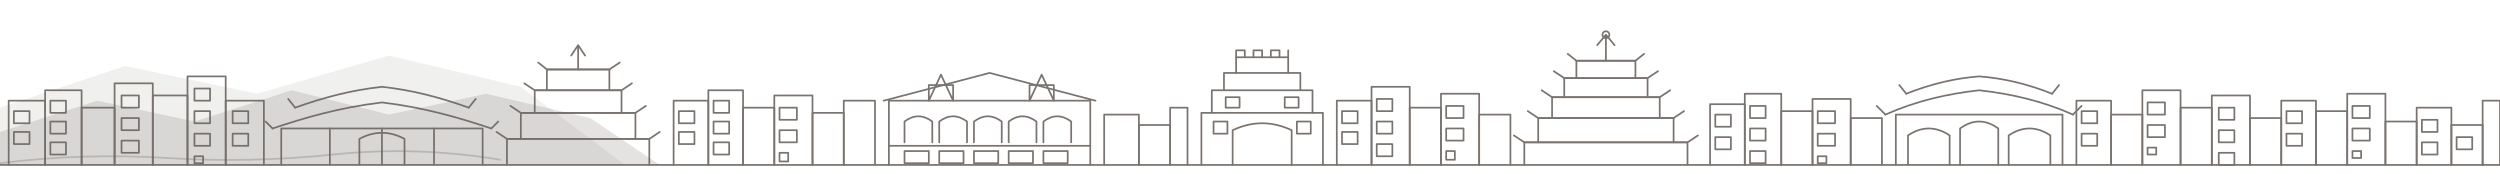
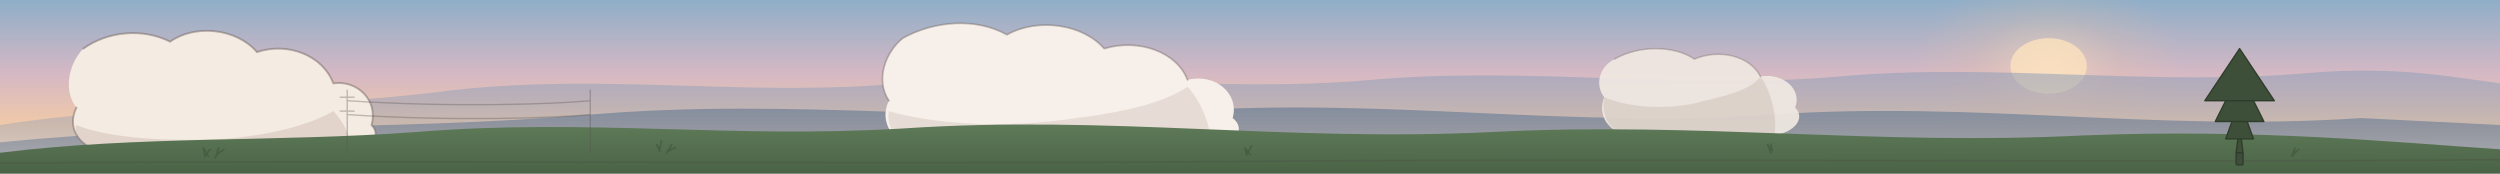
<svg xmlns="http://www.w3.org/2000/svg" viewBox="0 0 1440 100" aria-hidden="true" focusable="false">
-   <path fill="#6B6460" opacity="0.10" d="M0,95 L0,62 L72,38 L148,54 L224,32 L300,50 L360,95 Z" />
-   <path fill="#6B6460" opacity="0.18" d="M0,95 L0,76 L56,58 L112,70 L168,52 L224,66 L280,54 L340,68 L380,95 Z" />
-   <path fill="none" stroke="#6B6460" stroke-width="1" stroke-linecap="round" opacity="0.30" d="M0,94 Q48,88 96,91 T192,89 T288,92" />
-   <g fill="none" stroke="#6B6460" stroke-width="1" stroke-linecap="round" stroke-linejoin="round" opacity="0.9">
-     <line x1="0" y1="95" x2="1440" y2="95" />
-     <path d="M5,95V58H26V95" />
-     <path d="M26,95V52H47V95" />
-     <path d="M47,95V62H66V95" />
-     <path d="M66,95V48H88V95" />
-     <path d="M88,95V55H108V95" />
-     <path d="M108,95V44H130V95" />
-     <path d="M130,95V58H152V95" />
-     <rect x="8" y="64" width="9" height="7" />
-     <rect x="8" y="76" width="9" height="7" />
-     <rect x="29" y="58" width="9" height="7" />
-     <rect x="29" y="70" width="9" height="7" />
-     <rect x="29" y="82" width="9" height="7" />
-     <rect x="70" y="55" width="10" height="7" />
-     <rect x="70" y="68" width="10" height="7" />
-     <rect x="70" y="81" width="10" height="7" />
-     <rect x="112" y="51" width="9" height="7" />
-     <rect x="112" y="64" width="9" height="7" />
-     <rect x="112" y="77" width="9" height="7" />
-     <rect x="112" y="90" width="5" height="4" />
-     <rect x="134" y="64" width="9" height="7" />
-     <rect x="134" y="77" width="9" height="7" />
-     <path d="M162,95V74H278V95" />
-     <path d="M157,74C175,68 195,62 220,59C245,62 265,68 283,74" />
-     <path d="M170,62C187,56 202,52 220,50C238,52 253,56 270,62" />
-     <path d="M157,74L153,70" />
-     <path d="M283,74L287,70" />
-     <path d="M170,62L166,57" />
-     <path d="M270,62L274,57" />
-     <line x1="190" y1="95" x2="190" y2="74" />
-     <line x1="220" y1="95" x2="220" y2="74" />
-     <line x1="250" y1="95" x2="250" y2="74" />
-     <path d="M207,95V80Q220,73 233,80V95" />
-     <path d="M292,95V80H374V95" />
-     <path d="M286,76L292,80H374L380,76" />
-     <path d="M300,80V65H366V80" />
-     <path d="M294,61L300,65H366L372,61" />
-     <path d="M308,65V52H358V65" />
-     <path d="M302,48L308,52H358L364,48" />
-     <path d="M315,52V40H351V52" />
-     <path d="M310,36L315,40H351L357,36" />
-     <path d="M333,40V26M329,32L333,26L337,32" />
-     <path d="M388,95V58H408V95" />
-     <path d="M408,95V52H428V95" />
-     <path d="M428,95V62H446V95" />
-     <path d="M446,95V55H468V95" />
-     <path d="M468,95V65H486V95" />
-     <path d="M486,95V58H504V95" />
-     <rect x="391" y="64" width="9" height="7" />
-     <rect x="391" y="76" width="9" height="7" />
-     <rect x="411" y="58" width="9" height="7" />
-     <rect x="411" y="70" width="9" height="7" />
-     <rect x="411" y="82" width="9" height="7" />
-     <rect x="449" y="62" width="10" height="7" />
-     <rect x="449" y="75" width="10" height="7" />
-     <rect x="449" y="88" width="5" height="5" />
-     <path d="M512,95V58H628V95" />
-     <path d="M509,58L570,42L631,58" />
-     <path d="M535,58V49H549V58L542,43Z" />
-     <path d="M593,58V49H607V58L600,43Z" />
-     <path d="M521,82V70Q529,64 537,70V82" />
-     <path d="M541,82V70Q549,64 557,70V82" />
-     <path d="M561,82V70Q569,64 577,70V82" />
-     <path d="M581,82V70Q589,64 597,70V82" />
-     <path d="M601,82V70Q609,64 617,70V82" />
-     <line x1="512" y1="84" x2="628" y2="84" />
-     <rect x="521" y="87" width="14" height="7" />
-     <rect x="541" y="87" width="14" height="7" />
-     <rect x="561" y="87" width="14" height="7" />
-     <rect x="581" y="87" width="14" height="7" />
-     <rect x="601" y="87" width="14" height="7" />
-     <path d="M636,95V66H656V95" />
-     <path d="M656,95V72H674V95" />
-     <path d="M674,95V62H684V95" />
-     <path d="M692,95V65H762V95" />
-     <path d="M698,65V52H756V65" />
-     <path d="M705,52V42H749V52" />
-     <path d="M712,42V33H742V42" />
-     <path d="M712,33V29H717V33M722,33V29H727V33M732,33V29H737V33M742,33V29" />
-     <path d="M710,95V75Q727,67 744,75V95" />
-     <rect x="699" y="70" width="8" height="7" />
-     <rect x="747" y="70" width="8" height="7" />
-     <rect x="706" y="56" width="8" height="6" />
-     <rect x="740" y="56" width="8" height="6" />
-     <path d="M770,95V58H790V95" />
-     <path d="M790,95V50H812V95" />
-     <path d="M812,95V62H830V95" />
-     <path d="M830,95V54H852V95" />
-     <path d="M852,95V66H870V95" />
-     <rect x="773" y="64" width="9" height="7" />
-     <rect x="773" y="76" width="9" height="7" />
-     <rect x="793" y="57" width="9" height="7" />
-     <rect x="793" y="70" width="9" height="7" />
-     <rect x="793" y="83" width="9" height="7" />
-     <rect x="833" y="61" width="10" height="7" />
-     <rect x="833" y="74" width="10" height="7" />
-     <rect x="833" y="87" width="5" height="5" />
-     <path d="M878,95V82H972V95" />
-     <path d="M872,78L878,82H972L978,78" />
-     <path d="M886,82V68H964V82" />
-     <path d="M880,64L886,68H964L970,64" />
-     <path d="M894,68V56H956V68" />
-     <path d="M888,52L894,56H956L962,52" />
-     <path d="M901,56V45H949V56" />
-     <path d="M895,41L901,45H949L955,41" />
-     <path d="M908,45V35H942V45" />
-     <path d="M903,31L908,35H942L947,31" />
-     <path d="M925,35V20M920,26L925,20L930,26" />
-     <circle cx="925" cy="20" r="2" />
-     <path d="M985,95V60H1005V95" />
-     <path d="M1005,95V54H1026V95" />
-     <path d="M1026,95V64H1044V95" />
-     <path d="M1044,95V57H1066V95" />
-     <path d="M1066,95V68H1084V95" />
-     <rect x="988" y="66" width="9" height="7" />
-     <rect x="988" y="79" width="9" height="7" />
-     <rect x="1008" y="61" width="9" height="7" />
-     <rect x="1008" y="74" width="9" height="7" />
-     <rect x="1008" y="87" width="9" height="7" />
-     <rect x="1047" y="64" width="10" height="7" />
-     <rect x="1047" y="77" width="10" height="7" />
-     <rect x="1047" y="90" width="5" height="4" />
-     <path d="M1092,95V66H1188V95" />
-     <path d="M1086,66C1104,58 1122,54 1140,52C1158,54 1176,58 1194,66" />
-     <path d="M1098,54C1113,48 1127,45 1140,44C1153,45 1167,48 1182,54" />
-     <path d="M1086,66L1081,61" />
-     <path d="M1194,66L1199,61" />
-     <path d="M1098,54L1094,49" />
-     <path d="M1182,54L1186,49" />
-     <path d="M1099,95V78Q1111,70 1123,78V95" />
-     <path d="M1129,95V74Q1140,66 1151,74V95" />
-     <path d="M1157,95V78Q1169,70 1181,78V95" />
-     <path d="M1196,95V58H1216V95" />
-     <path d="M1216,95V66H1234V95" />
-     <path d="M1234,95V52H1256V95" />
-     <path d="M1256,95V62H1274V95" />
-     <path d="M1274,95V55H1296V95" />
-     <path d="M1296,95V68H1314V95" />
-     <path d="M1314,95V58H1334V95" />
-     <path d="M1334,95V64H1352V95" />
-     <path d="M1352,95V54H1374V95" />
-     <path d="M1374,95V70H1392V95" />
-     <path d="M1392,95V62H1412V95" />
-     <path d="M1412,95V72H1430V95" />
-     <path d="M1430,95V58H1440V95" />
-     <rect x="1199" y="64" width="9" height="7" />
-     <rect x="1199" y="77" width="9" height="7" />
-     <rect x="1237" y="59" width="10" height="7" />
-     <rect x="1237" y="72" width="10" height="7" />
-     <rect x="1237" y="85" width="5" height="4" />
-     <rect x="1278" y="62" width="9" height="7" />
-     <rect x="1278" y="75" width="9" height="7" />
-     <rect x="1278" y="88" width="9" height="7" />
-     <rect x="1317" y="64" width="9" height="7" />
-     <rect x="1317" y="77" width="9" height="7" />
-     <rect x="1355" y="61" width="10" height="7" />
-     <rect x="1355" y="74" width="10" height="7" />
-     <rect x="1355" y="87" width="5" height="4" />
-     <rect x="1395" y="69" width="9" height="7" />
-     <rect x="1395" y="82" width="9" height="7" />
-     <rect x="1415" y="79" width="9" height="7" />
+   <defs>
+     <linearGradient id="sky" x1="0" y1="0" x2="0" y2="1">
+       <stop offset="0%" stop-color="#8FAEC8" />
+       <stop offset="42%" stop-color="#D4B8C4" />
+       <stop offset="72%" stop-color="#F0C9A8" />
+       <stop offset="100%" stop-color="#F2E4D4" />
+     </linearGradient>
+     <radialGradient id="sun-glow" cx="50%" cy="50%" r="50%">
+       <stop offset="0%" stop-color="#FFE8C8" stop-opacity="0.55" />
+       <stop offset="55%" stop-color="#F5C8A0" stop-opacity="0.18" />
+       <stop offset="100%" stop-color="#F5C8A0" stop-opacity="0" />
+     </radialGradient>
+     <linearGradient id="mt-far" x1="0" y1="0" x2="0" y2="1">
+       <stop offset="0%" stop-color="#8E9EB8" stop-opacity="0.55" />
+       <stop offset="100%" stop-color="#8E9EB8" stop-opacity="0.22" />
+     </linearGradient>
+     <linearGradient id="mt-mid" x1="0" y1="0" x2="0" y2="1">
+       <stop offset="0%" stop-color="#6E7F96" stop-opacity="0.72" />
+       <stop offset="100%" stop-color="#6E7F96" stop-opacity="0.38" />
+     </linearGradient>
+     <linearGradient id="hill" x1="0" y1="0" x2="0" y2="1">
+       <stop offset="0%" stop-color="#5E7A58" />
+       <stop offset="100%" stop-color="#4A6346" />
+     </linearGradient>
+   </defs>
+   <rect width="1440" height="100" fill="url(#sky)" />
+   <ellipse cx="1180" cy="38" rx="78" ry="52" fill="url(#sun-glow)" />
+   <ellipse cx="1180" cy="38" rx="22" ry="16" fill="#FFE4BE" opacity="0.75" />
+   <path fill="url(#mt-far)" d="M0,72 C90,58 170,64 260,52 C350,42 430,56 520,48            C610,40 700,54 790,46 C880,38 970,52 1060,44            C1150,36 1240,50 1330,42 C1380,38 1410,44 1440,48            L1440,100 L0,100 Z" />
+   <path fill="url(#mt-mid)" d="M0,82 C120,70 220,76 340,66 C460,56 560,72 680,64            C800,56 900,74 1020,66 C1140,58 1240,76 1360,68            L1440,72 L1440,100 L0,100 Z" />
+   <g>
+     <path fill="#F4EBE3" d="M48,28 C62,18 82,16 98,24 C112,14 136,16 148,30              C166,24 186,32 192,48 C206,46 218,58 214,72              C220,78 214,86 202,88 L62,88 C46,86 38,74 44,62              C36,52 40,36 48,28 Z" />
+     <path fill="#D8C8BE" opacity="0.65" d="M44,72 C58,78 88,82 128,80 C156,78 178,72 192,64              C198,70 204,82 202,88 L62,88 C48,86 42,78 44,72 Z" />
+     <path fill="none" stroke="#6B5E58" stroke-width="1.1" stroke-linecap="round" opacity="0.45" d="M48,28 C62,18 82,16 98,24 C112,14 136,16 148,30              C166,24 186,32 192,48 C206,46 218,58 214,72              C220,78 214,86 202,88 M62,88 C46,86 38,74 44,62" />
  </g>
+   <g>
+     <path fill="#F7F0EA" d="M520,22 C538,12 562,10 580,20 C598,10 624,14 636,28              C656,22 678,30 684,46 C700,42 714,54 710,68              C718,74 712,84 698,86 L532,86 C514,84 506,70 512,58              C504,46 510,30 520,22 Z" />
+     <path fill="#DCCFC6" opacity="0.6" d="M512,64 C540,72 580,74 620,68 C652,64 672,58 684,50              C692,58 698,74 698,86 L532,86 C518,84 510,74 512,64 Z" />
+     <path fill="none" stroke="#6B5E58" stroke-width="1" stroke-linecap="round" opacity="0.4" d="M520,22 C538,12 562,10 580,20 C598,10 624,14 636,28              C656,22 678,30 684,46 M512,58 C504,46 510,30 520,22" />
+   </g>
+   <g opacity="0.92">
+     <path fill="#F0E8E2" d="M930,34 C944,26 964,26 976,34 C990,28 1008,32 1014,44              C1028,42 1038,52 1034,62 C1040,68 1034,76 1022,78              L938,78 C926,76 920,66 924,56 C918,48 922,38 930,34 Z" />
+     <path fill="#D4C4BA" opacity="0.55" d="M924,56 C938,62 962,64 982,58 C1000,54 1010,50 1014,44              C1020,52 1024,68 1022,78 L938,78 C928,76 922,68 924,56 Z" />
+     <path fill="none" stroke="#6B5E58" stroke-width="0.9" stroke-linecap="round" opacity="0.35" d="M930,34 C944,26 964,26 976,34 C990,28 1008,32 1014,44" />
+   </g>
+   <path fill="url(#hill)" d="M0,88 C80,78 160,82 240,76 C340,68 420,80 520,74            C640,66 740,82 860,76 C980,70 1080,84 1200,78            C1300,74 1380,82 1440,86 L1440,100 L0,100 Z" />
+   <g fill="none" stroke="#3E5238" stroke-width="1" stroke-linecap="round" opacity="0.55">
+     <path d="M120,90 l-3,-5 1,5 3,-4" />
+     <path d="M124,91 l2,-6 -1,4 4,-3" />
+     <path d="M380,87 l-2,-4 2,3 1,-5" />
+     <path d="M384,88 l3,-5 -2,4 4,-2" />
+     <path d="M720,89 l-3,-4 1,4 3,-5" />
+     <path d="M1020,88 l-2,-5 3,4 -1,-4" />
+     <path d="M1320,90 l2,-5 -1,4 3,-3" />
+   </g>
+   <g fill="#3D4F38" stroke="#2E3D2A" stroke-width="0.8" stroke-linejoin="round">
+     <path d="M1288,88 L1290,72 L1292,88 Z" />
+     <path d="M1282,80 L1290,58 L1298,80 Z" />
+     <path d="M1276,70 L1290,42 L1304,70 Z" />
+     <path d="M1270,58 L1290,28 L1310,58 Z" />
+     <rect x="1288" y="88" width="4" height="7" rx="0.5" />
+   </g>
+   <g fill="none" stroke="#5A534E" stroke-width="0.8" stroke-linecap="round" opacity="0.35">
+     <path d="M200,52 L200,88 M196,56 L204,56 M196,64 L204,64" />
+     <path d="M340,52 L340,88" />
+     <path d="M200,58 C260,62 320,60 340,58" />
+     <path d="M200,66 C260,70 320,68 340,66" />
+   </g>
+   <path fill="none" stroke="#4A4540" stroke-width="1" stroke-linecap="round" opacity="0.25" d="M0,94 C240,92 480,95 720,93 C960,91 1200,94 1440,92" />
</svg>
